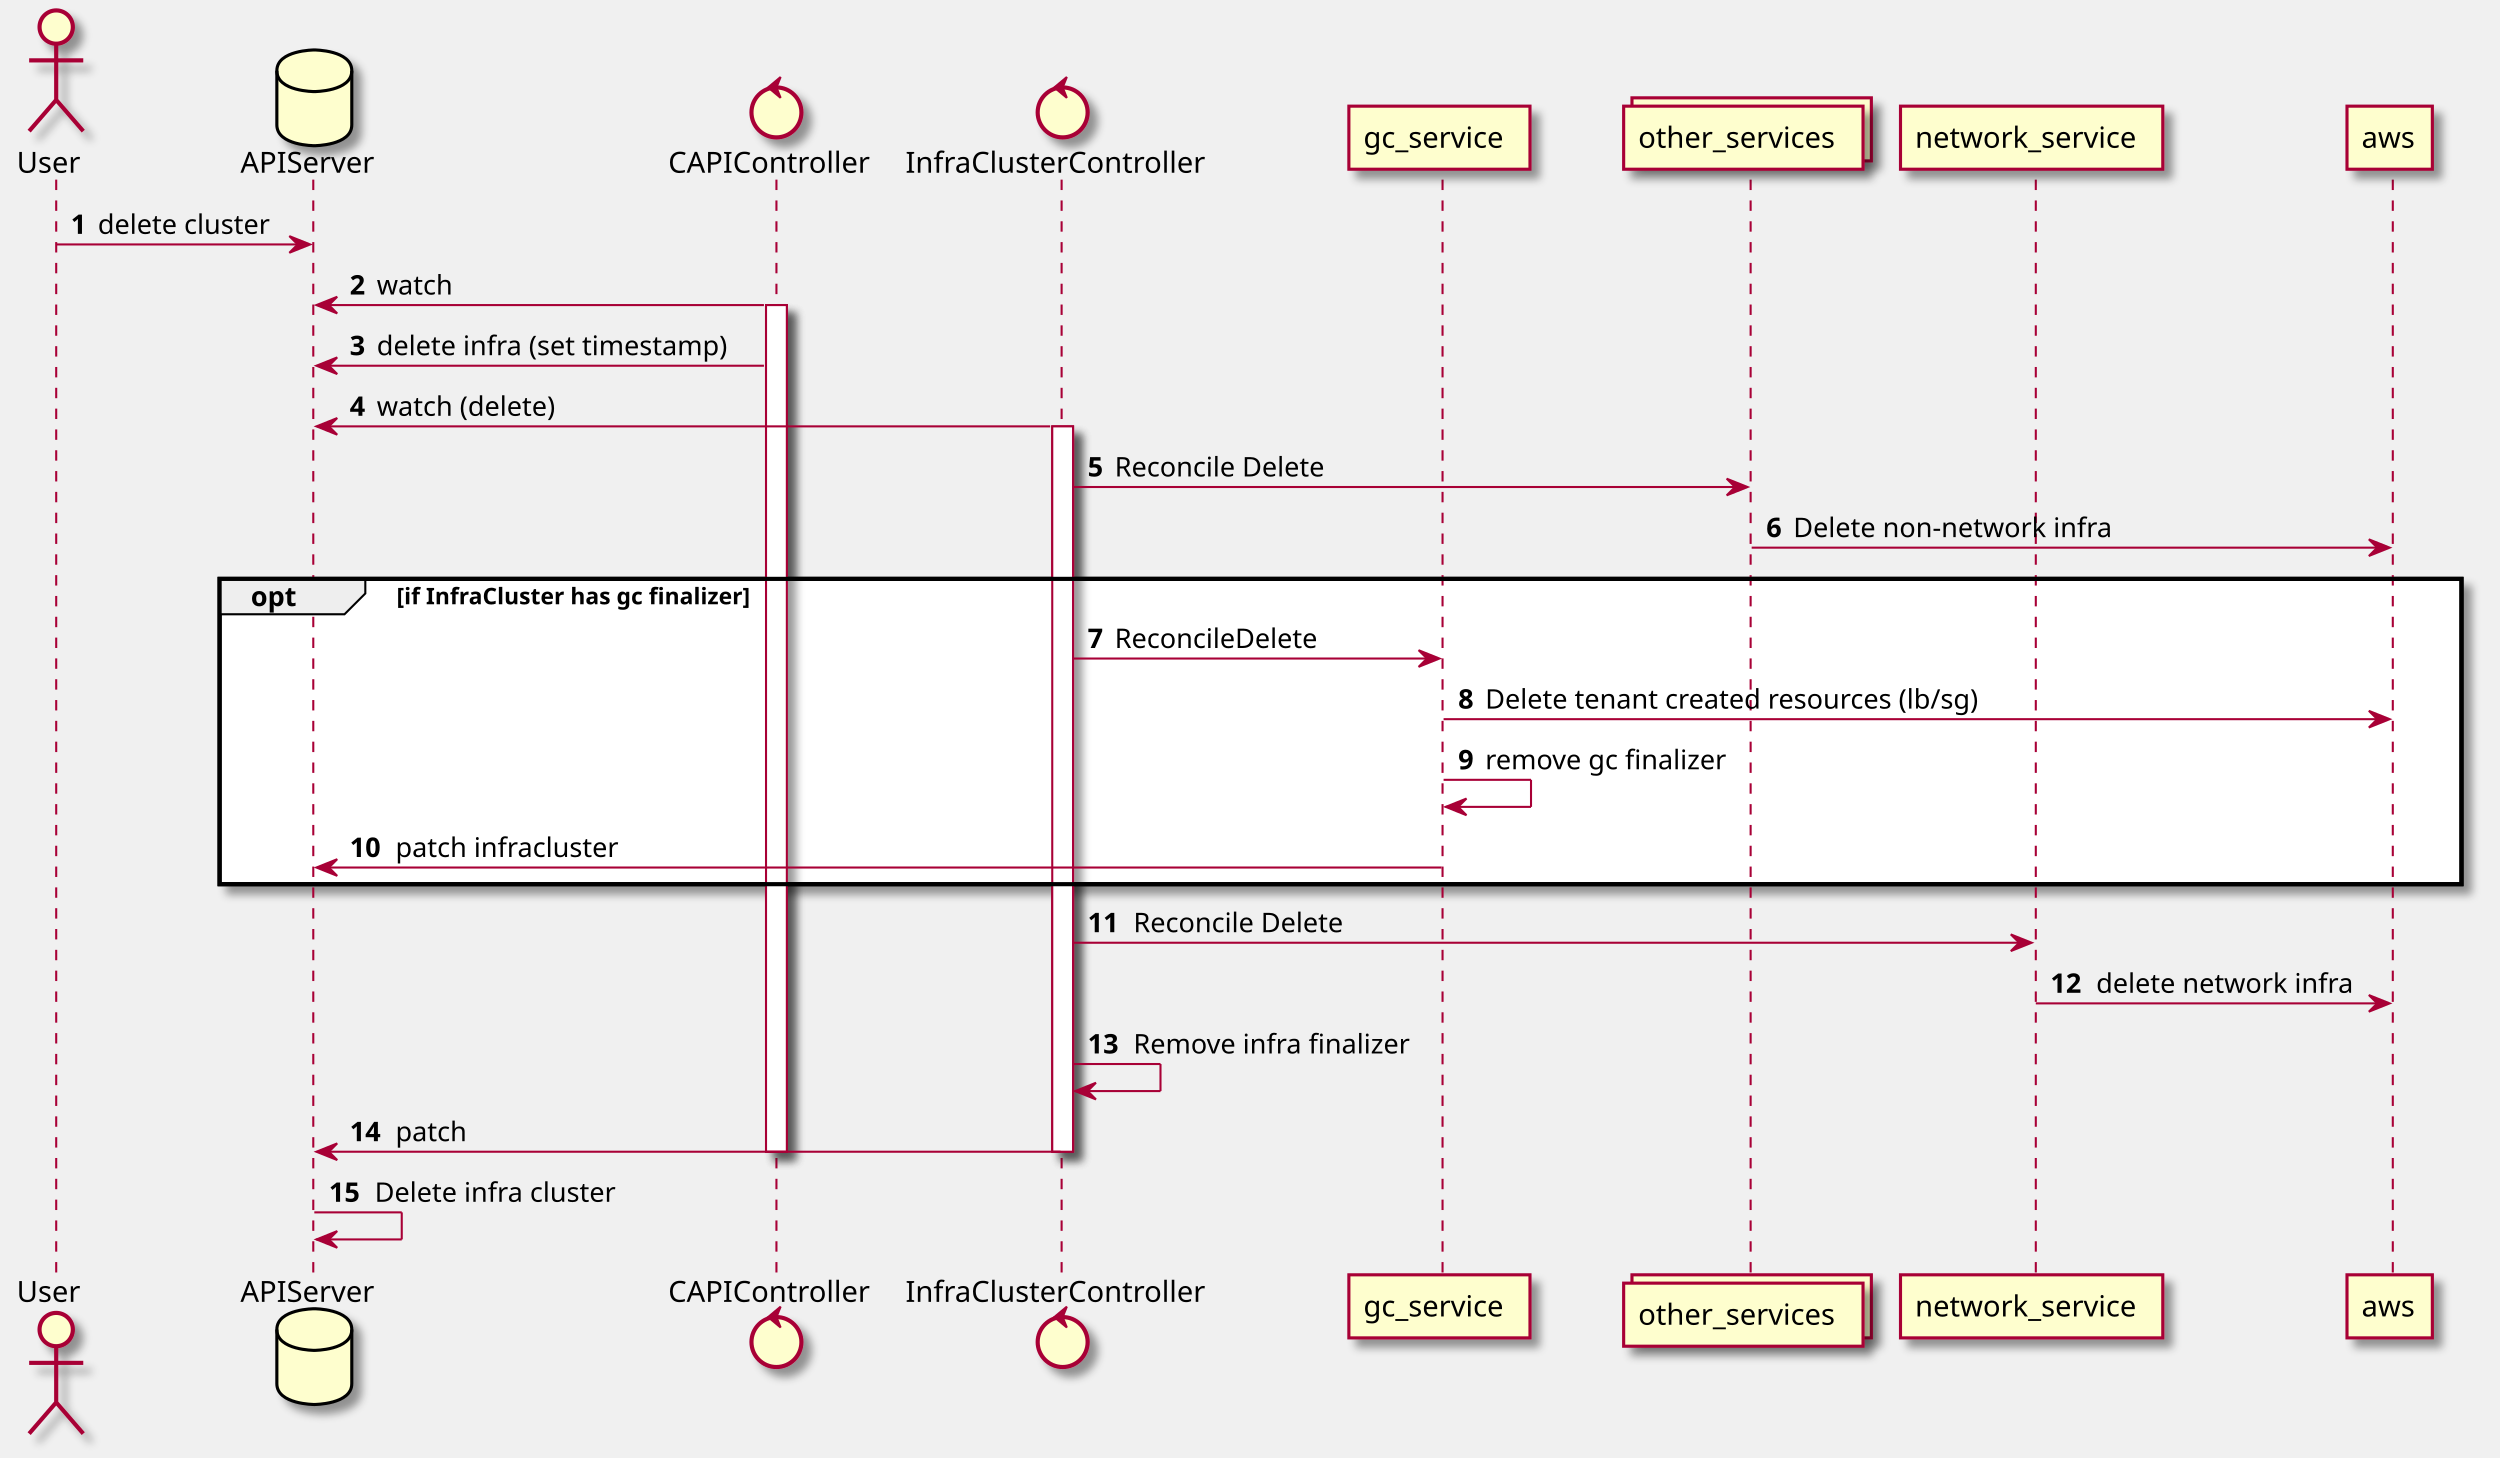
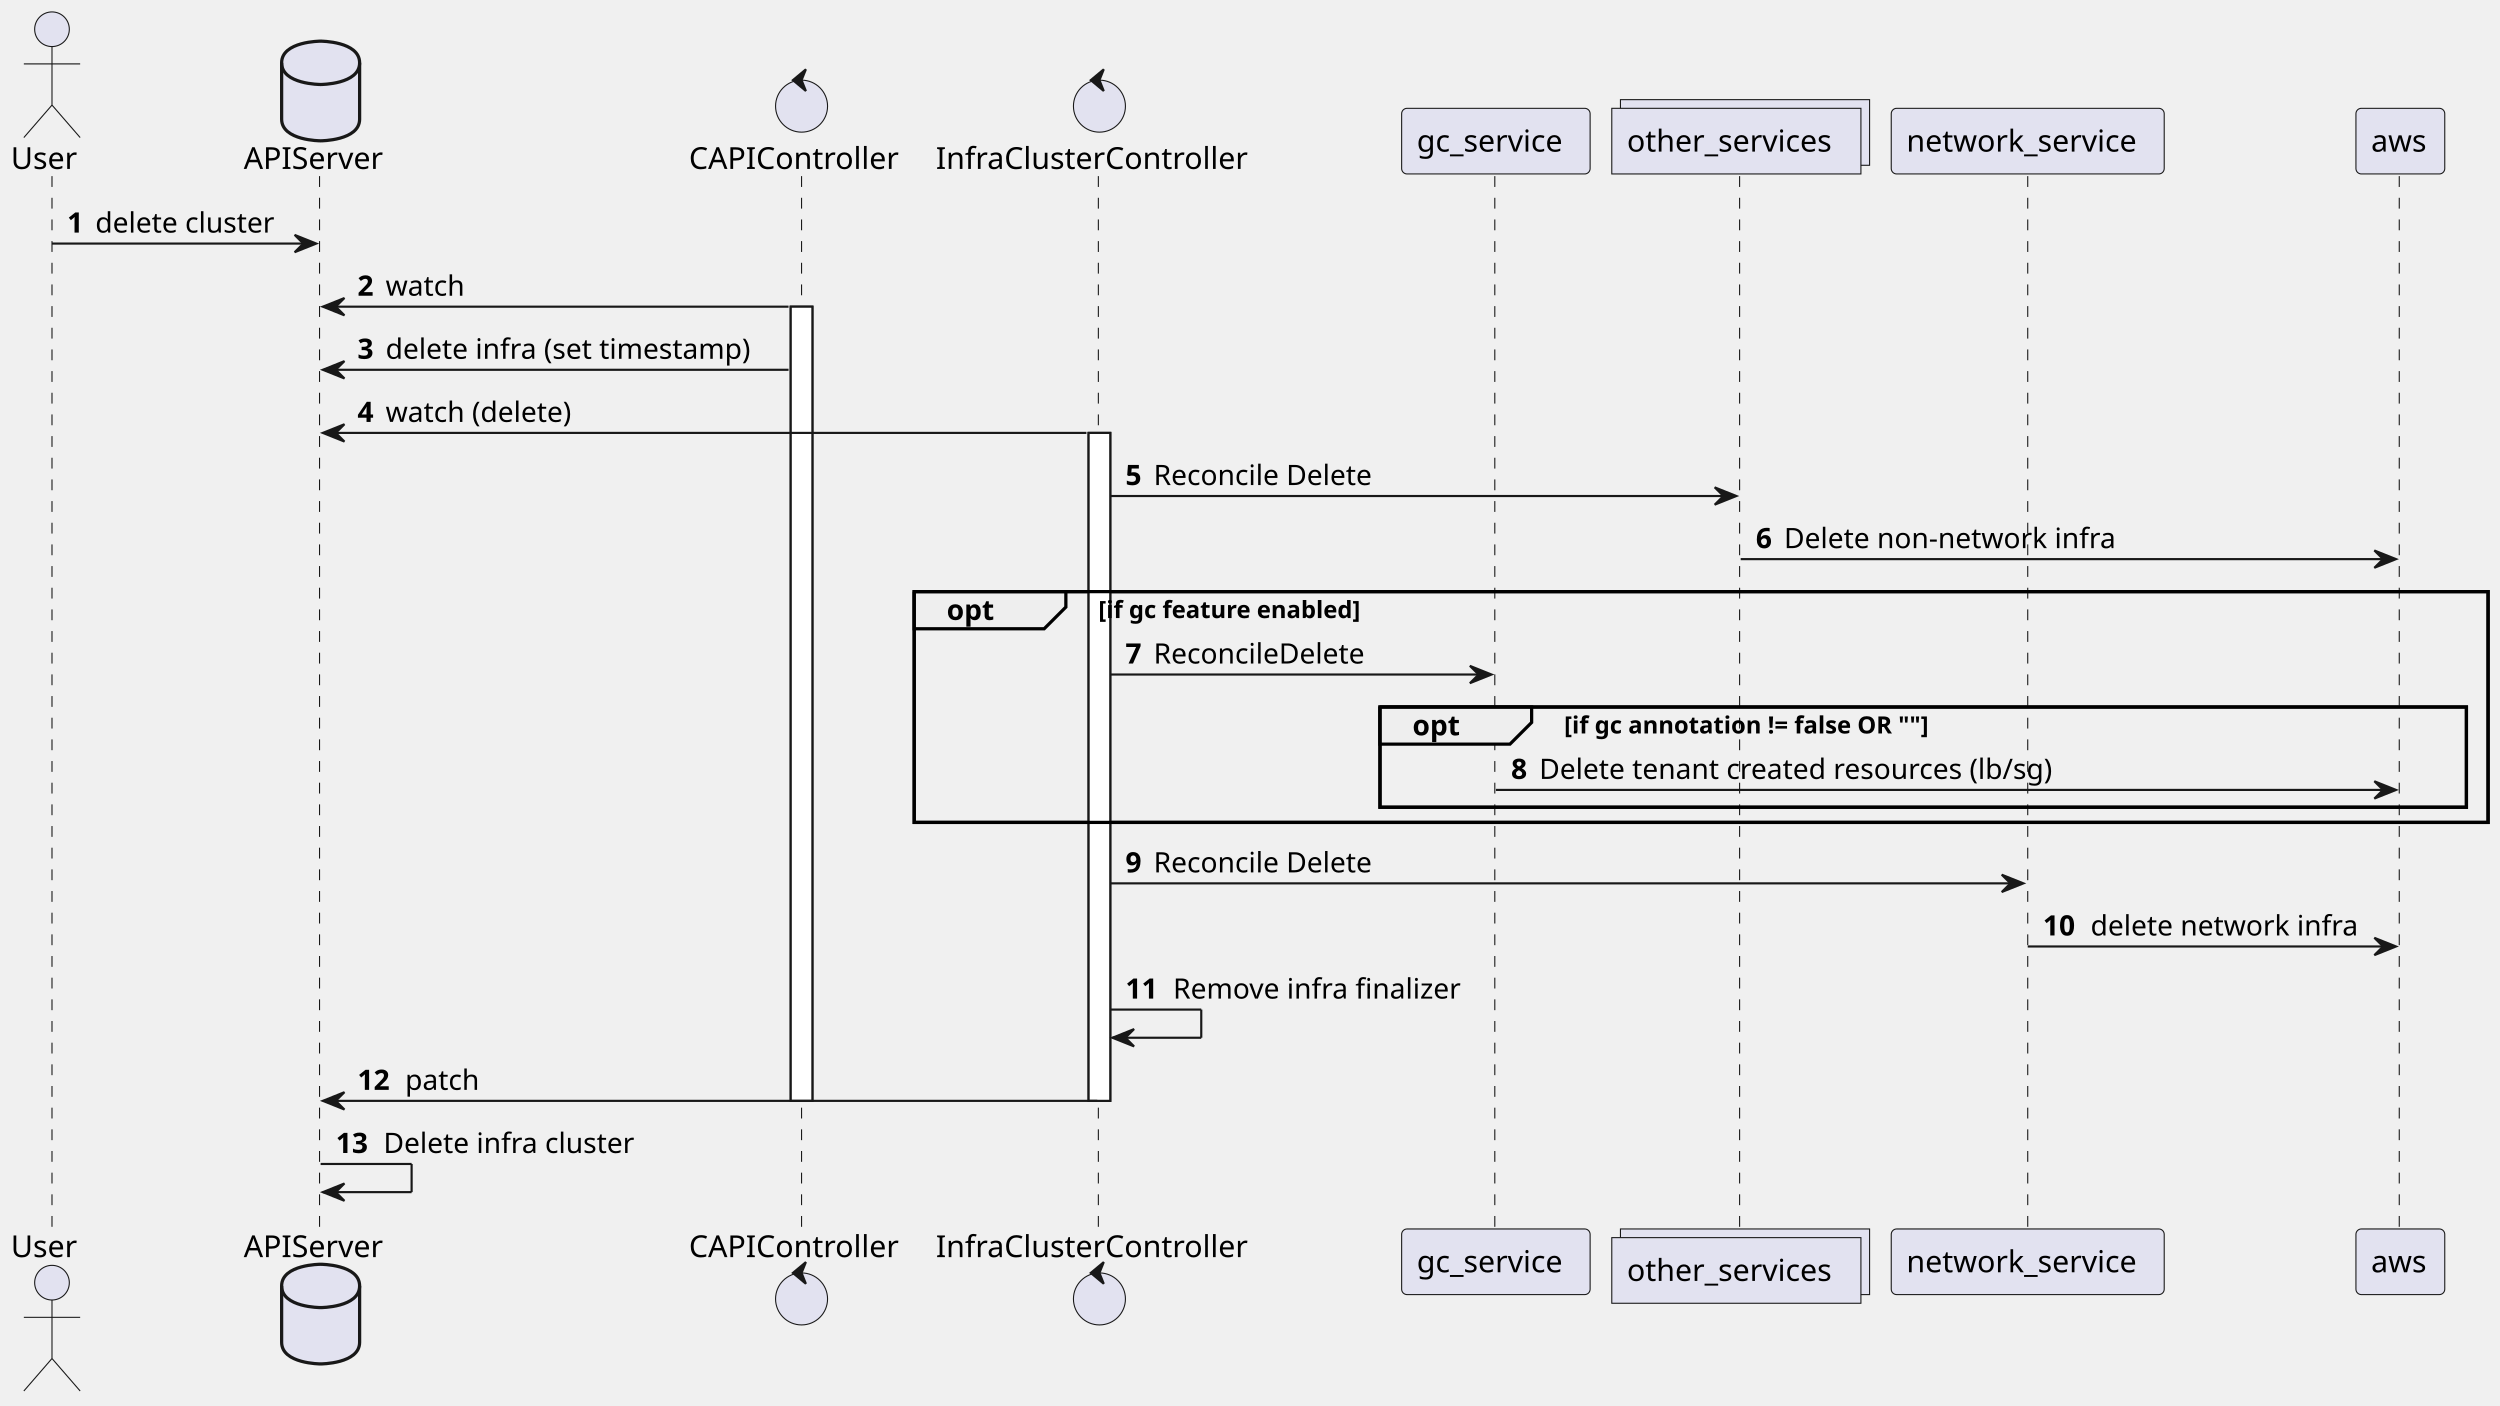
- <svg xmlns="http://www.w3.org/2000/svg" contentScriptType="application/ecmascript" contentStyleType="text/css" height="700px" preserveAspectRatio="none" style="width:1201px;height:700px;" version="1.1" viewBox="0 0 1201 700" width="1201px" zoomAndPan="magnify">
-   <defs>
-     <filter height="300%" id="f1kv79i29jtbag" width="300%" x="-1" y="-1">
-       <feGaussianBlur result="blurOut" stdDeviation="2.0" />
-       <feColorMatrix in="blurOut" result="blurOut2" type="matrix" values="0 0 0 0 0 0 0 0 0 0 0 0 0 0 0 0 0 0 .4 0" />
-       <feOffset dx="4.0" dy="4.0" in="blurOut2" result="blurOut3" />
-       <feBlend in="SourceGraphic" in2="blurOut3" mode="normal" />
-     </filter>
-   </defs>
+ <svg xmlns="http://www.w3.org/2000/svg" contentStyleType="text/css" height="649px" preserveAspectRatio="none" style="width:1154px;height:649px;background:#FFFFFF;" version="1.1" viewBox="0 0 1154 649" width="1154px" zoomAndPan="magnify">
+   <defs />
  <g>
-     <rect fill="#FFFFFF" filter="url(#f1kv79i29jtbag)" height="406.727" style="stroke: #A80036; stroke-width: 1.0;" width="10" x="368" y="146.562" />
-     <rect fill="#FFFFFF" filter="url(#f1kv79i29jtbag)" height="348.461" style="stroke: #A80036; stroke-width: 1.0;" width="10" x="505.5" y="204.828" />
-     <rect fill="#FFFFFF" filter="url(#f1kv79i29jtbag)" height="146.664" style="stroke: #000000; stroke-width: 2.0;" width="1077" x="105.5" y="278.094" />
-     <line style="stroke: #A80036; stroke-width: 1.0; stroke-dasharray: 5.0,5.0;" x1="27" x2="27" y1="86.297" y2="613.422" />
-     <line style="stroke: #A80036; stroke-width: 1.0; stroke-dasharray: 5.0,5.0;" x1="150.5" x2="150.5" y1="86.297" y2="613.422" />
-     <line style="stroke: #A80036; stroke-width: 1.0; stroke-dasharray: 5.0,5.0;" x1="373" x2="373" y1="86.297" y2="613.422" />
-     <line style="stroke: #A80036; stroke-width: 1.0; stroke-dasharray: 5.0,5.0;" x1="510" x2="510" y1="86.297" y2="613.422" />
-     <line style="stroke: #A80036; stroke-width: 1.0; stroke-dasharray: 5.0,5.0;" x1="693" x2="693" y1="86.297" y2="613.422" />
-     <line style="stroke: #A80036; stroke-width: 1.0; stroke-dasharray: 5.0,5.0;" x1="841" x2="841" y1="86.297" y2="613.422" />
-     <line style="stroke: #A80036; stroke-width: 1.0; stroke-dasharray: 5.0,5.0;" x1="978" x2="978" y1="86.297" y2="613.422" />
-     <line style="stroke: #A80036; stroke-width: 1.0; stroke-dasharray: 5.0,5.0;" x1="1149.5" x2="1149.5" y1="86.297" y2="613.422" />
-     <text fill="#000000" font-family="sans-serif" font-size="14" lengthAdjust="spacingAndGlyphs" textLength="32" x="8" y="82.995">User</text>
-     <ellipse cx="27" cy="13" fill="#FEFECE" filter="url(#f1kv79i29jtbag)" rx="8" ry="8" style="stroke: #A80036; stroke-width: 2.0;" />
-     <path d="M27,21 L27,48 M14,29 L40,29 M27,48 L14,63 M27,48 L40,63 " fill="none" filter="url(#f1kv79i29jtbag)" style="stroke: #A80036; stroke-width: 2.0;" />
-     <text fill="#000000" font-family="sans-serif" font-size="14" lengthAdjust="spacingAndGlyphs" textLength="32" x="8" y="625.417">User</text>
-     <ellipse cx="27" cy="638.719" fill="#FEFECE" filter="url(#f1kv79i29jtbag)" rx="8" ry="8" style="stroke: #A80036; stroke-width: 2.0;" />
-     <path d="M27,646.719 L27,673.719 M14,654.719 L40,654.719 M27,673.719 L14,688.719 M27,673.719 L40,688.719 " fill="none" filter="url(#f1kv79i29jtbag)" style="stroke: #A80036; stroke-width: 2.0;" />
-     <text fill="#000000" font-family="sans-serif" font-size="14" lengthAdjust="spacingAndGlyphs" textLength="65" x="115.5" y="82.995">APIServer</text>
-     <path d="M133,34 C133,24 151,24 151,24 C151,24 169,24 169,34 L169,60 C169,70 151,70 151,70 C151,70 133,70 133,60 L133,34 " fill="#FEFECE" filter="url(#f1kv79i29jtbag)" style="stroke: #000000; stroke-width: 1.5;" />
-     <path d="M133,34 C133,44 151,44 151,44 C151,44 169,44 169,34 " fill="none" style="stroke: #000000; stroke-width: 1.5;" />
-     <text fill="#000000" font-family="sans-serif" font-size="14" lengthAdjust="spacingAndGlyphs" textLength="65" x="115.5" y="625.417">APIServer</text>
-     <path d="M133,638.719 C133,628.719 151,628.719 151,628.719 C151,628.719 169,628.719 169,638.719 L169,664.719 C169,674.719 151,674.719 151,674.719 C151,674.719 133,674.719 133,664.719 L133,638.719 " fill="#FEFECE" filter="url(#f1kv79i29jtbag)" style="stroke: #000000; stroke-width: 1.5;" />
-     <path d="M133,638.719 C133,648.719 151,648.719 151,648.719 C151,648.719 169,648.719 169,638.719 " fill="none" style="stroke: #000000; stroke-width: 1.5;" />
-     <text fill="#000000" font-family="sans-serif" font-size="14" lengthAdjust="spacingAndGlyphs" textLength="98" x="321" y="82.995">CAPIController</text>
-     <ellipse cx="373" cy="54" fill="#FEFECE" filter="url(#f1kv79i29jtbag)" rx="12" ry="12" style="stroke: #A80036; stroke-width: 2.0;" />
-     <polygon fill="#A80036" points="369,42,375,37,373,42,375,47,369,42" style="stroke: #A80036; stroke-width: 1.0;" />
-     <text fill="#000000" font-family="sans-serif" font-size="14" lengthAdjust="spacingAndGlyphs" textLength="98" x="321" y="625.417">CAPIController</text>
-     <ellipse cx="373" cy="644.719" fill="#FEFECE" filter="url(#f1kv79i29jtbag)" rx="12" ry="12" style="stroke: #A80036; stroke-width: 2.0;" />
-     <polygon fill="#A80036" points="369,632.719,375,627.719,373,632.719,375,637.719,369,632.719" style="stroke: #A80036; stroke-width: 1.0;" />
-     <text fill="#000000" font-family="sans-serif" font-size="14" lengthAdjust="spacingAndGlyphs" textLength="145" x="435" y="82.995">InfraClusterController</text>
-     <ellipse cx="510.5" cy="54" fill="#FEFECE" filter="url(#f1kv79i29jtbag)" rx="12" ry="12" style="stroke: #A80036; stroke-width: 2.0;" />
-     <polygon fill="#A80036" points="506.5,42,512.5,37,510.5,42,512.5,47,506.5,42" style="stroke: #A80036; stroke-width: 1.0;" />
-     <text fill="#000000" font-family="sans-serif" font-size="14" lengthAdjust="spacingAndGlyphs" textLength="145" x="435" y="625.417">InfraClusterController</text>
-     <ellipse cx="510.5" cy="644.719" fill="#FEFECE" filter="url(#f1kv79i29jtbag)" rx="12" ry="12" style="stroke: #A80036; stroke-width: 2.0;" />
-     <polygon fill="#A80036" points="506.5,632.719,512.5,627.719,510.5,632.719,512.5,637.719,506.5,632.719" style="stroke: #A80036; stroke-width: 1.0;" />
-     <rect fill="#FEFECE" filter="url(#f1kv79i29jtbag)" height="30.297" style="stroke: #A80036; stroke-width: 1.5;" width="87" x="648" y="51" />
-     <text fill="#000000" font-family="sans-serif" font-size="14" lengthAdjust="spacingAndGlyphs" textLength="73" x="655" y="70.995">gc_service</text>
-     <rect fill="#FEFECE" filter="url(#f1kv79i29jtbag)" height="30.297" style="stroke: #A80036; stroke-width: 1.5;" width="87" x="648" y="612.422" />
-     <text fill="#000000" font-family="sans-serif" font-size="14" lengthAdjust="spacingAndGlyphs" textLength="73" x="655" y="632.417">gc_service</text>
-     <rect fill="#FEFECE" filter="url(#f1kv79i29jtbag)" height="30.297" style="stroke: #A80036; stroke-width: 1.5;" width="115" x="784" y="47" />
-     <rect fill="#FEFECE" filter="url(#f1kv79i29jtbag)" height="30.297" style="stroke: #A80036; stroke-width: 1.5;" width="115" x="780" y="51" />
-     <text fill="#000000" font-family="sans-serif" font-size="14" lengthAdjust="spacingAndGlyphs" textLength="101" x="787" y="70.995">other_services</text>
-     <rect fill="#FEFECE" filter="url(#f1kv79i29jtbag)" height="30.297" style="stroke: #A80036; stroke-width: 1.5;" width="115" x="784" y="612.422" />
-     <rect fill="#FEFECE" filter="url(#f1kv79i29jtbag)" height="30.297" style="stroke: #A80036; stroke-width: 1.5;" width="115" x="780" y="616.422" />
-     <text fill="#000000" font-family="sans-serif" font-size="14" lengthAdjust="spacingAndGlyphs" textLength="101" x="787" y="636.417">other_services</text>
-     <rect fill="#FEFECE" filter="url(#f1kv79i29jtbag)" height="30.297" style="stroke: #A80036; stroke-width: 1.5;" width="126" x="913" y="51" />
-     <text fill="#000000" font-family="sans-serif" font-size="14" lengthAdjust="spacingAndGlyphs" textLength="112" x="920" y="70.995">network_service</text>
-     <rect fill="#FEFECE" filter="url(#f1kv79i29jtbag)" height="30.297" style="stroke: #A80036; stroke-width: 1.5;" width="126" x="913" y="612.422" />
-     <text fill="#000000" font-family="sans-serif" font-size="14" lengthAdjust="spacingAndGlyphs" textLength="112" x="920" y="632.417">network_service</text>
-     <rect fill="#FEFECE" filter="url(#f1kv79i29jtbag)" height="30.297" style="stroke: #A80036; stroke-width: 1.5;" width="41" x="1127.5" y="51" />
-     <text fill="#000000" font-family="sans-serif" font-size="14" lengthAdjust="spacingAndGlyphs" textLength="27" x="1134.5" y="70.995">aws</text>
-     <rect fill="#FEFECE" filter="url(#f1kv79i29jtbag)" height="30.297" style="stroke: #A80036; stroke-width: 1.5;" width="41" x="1127.5" y="612.422" />
-     <text fill="#000000" font-family="sans-serif" font-size="14" lengthAdjust="spacingAndGlyphs" textLength="27" x="1134.5" y="632.417">aws</text>
-     <rect fill="#FFFFFF" filter="url(#f1kv79i29jtbag)" height="406.727" style="stroke: #A80036; stroke-width: 1.0;" width="10" x="368" y="146.562" />
-     <rect fill="#FFFFFF" filter="url(#f1kv79i29jtbag)" height="348.461" style="stroke: #A80036; stroke-width: 1.0;" width="10" x="505.5" y="204.828" />
-     <polygon fill="#A80036" points="139,113.43,149,117.43,139,121.43,143,117.43" style="stroke: #A80036; stroke-width: 1.0;" />
-     <line style="stroke: #A80036; stroke-width: 1.0;" x1="27" x2="145" y1="117.43" y2="117.43" />
-     <text fill="#000000" font-family="sans-serif" font-size="13" font-weight="bold" lengthAdjust="spacingAndGlyphs" textLength="9" x="34" y="112.364">1</text>
-     <text fill="#000000" font-family="sans-serif" font-size="13" lengthAdjust="spacingAndGlyphs" textLength="87" x="47" y="112.364">delete cluster</text>
-     <polygon fill="#A80036" points="162,142.562,152,146.562,162,150.562,158,146.562" style="stroke: #A80036; stroke-width: 1.0;" />
-     <line style="stroke: #A80036; stroke-width: 1.0;" x1="156" x2="367" y1="146.562" y2="146.562" />
-     <text fill="#000000" font-family="sans-serif" font-size="13" font-weight="bold" lengthAdjust="spacingAndGlyphs" textLength="9" x="168" y="141.497">2</text>
-     <text fill="#000000" font-family="sans-serif" font-size="13" lengthAdjust="spacingAndGlyphs" textLength="37" x="181" y="141.497">watch</text>
-     <polygon fill="#A80036" points="162,171.695,152,175.695,162,179.695,158,175.695" style="stroke: #A80036; stroke-width: 1.0;" />
-     <line style="stroke: #A80036; stroke-width: 1.0;" x1="156" x2="367" y1="175.695" y2="175.695" />
-     <text fill="#000000" font-family="sans-serif" font-size="13" font-weight="bold" lengthAdjust="spacingAndGlyphs" textLength="9" x="168" y="170.629">3</text>
-     <text fill="#000000" font-family="sans-serif" font-size="13" lengthAdjust="spacingAndGlyphs" textLength="180" x="181" y="170.629">delete infra (set timestamp)</text>
-     <polygon fill="#A80036" points="162,200.828,152,204.828,162,208.828,158,204.828" style="stroke: #A80036; stroke-width: 1.0;" />
-     <line style="stroke: #A80036; stroke-width: 1.0;" x1="156" x2="504.5" y1="204.828" y2="204.828" />
-     <text fill="#000000" font-family="sans-serif" font-size="13" font-weight="bold" lengthAdjust="spacingAndGlyphs" textLength="9" x="168" y="199.762">4</text>
-     <text fill="#000000" font-family="sans-serif" font-size="13" lengthAdjust="spacingAndGlyphs" textLength="91" x="181" y="199.762">watch (delete)</text>
-     <polygon fill="#A80036" points="829.5,229.961,839.5,233.961,829.5,237.961,833.5,233.961" style="stroke: #A80036; stroke-width: 1.0;" />
-     <line style="stroke: #A80036; stroke-width: 1.0;" x1="515.5" x2="835.5" y1="233.961" y2="233.961" />
-     <text fill="#000000" font-family="sans-serif" font-size="13" font-weight="bold" lengthAdjust="spacingAndGlyphs" textLength="9" x="522.5" y="228.895">5</text>
-     <text fill="#000000" font-family="sans-serif" font-size="13" lengthAdjust="spacingAndGlyphs" textLength="106" x="535.5" y="228.895">Reconcile Delete</text>
-     <polygon fill="#A80036" points="1138,259.094,1148,263.094,1138,267.094,1142,263.094" style="stroke: #A80036; stroke-width: 1.0;" />
-     <line style="stroke: #A80036; stroke-width: 1.0;" x1="841.5" x2="1144" y1="263.094" y2="263.094" />
-     <text fill="#000000" font-family="sans-serif" font-size="13" font-weight="bold" lengthAdjust="spacingAndGlyphs" textLength="9" x="848.5" y="258.028">6</text>
-     <text fill="#000000" font-family="sans-serif" font-size="13" lengthAdjust="spacingAndGlyphs" textLength="157" x="861.5" y="258.028">Delete non-network infra</text>
-     <path d="M105.5,278.094 L175.5,278.094 L175.5,285.094 L165.5,295.094 L105.5,295.094 L105.5,278.094 " fill="#EEEEEE" style="stroke: #000000; stroke-width: 1.0;" />
-     <rect fill="none" height="146.664" style="stroke: #000000; stroke-width: 2.0;" width="1077" x="105.5" y="278.094" />
-     <text fill="#000000" font-family="sans-serif" font-size="13" font-weight="bold" lengthAdjust="spacingAndGlyphs" textLength="25" x="120.5" y="291.161">opt</text>
-     <text fill="#000000" font-family="sans-serif" font-size="11" font-weight="bold" lengthAdjust="spacingAndGlyphs" textLength="202" x="190.5" y="290.304">[if InfraCluster has gc finalizer]</text>
-     <polygon fill="#A80036" points="681.5,312.359,691.5,316.359,681.5,320.359,685.5,316.359" style="stroke: #A80036; stroke-width: 1.0;" />
-     <line style="stroke: #A80036; stroke-width: 1.0;" x1="515.5" x2="687.5" y1="316.359" y2="316.359" />
-     <text fill="#000000" font-family="sans-serif" font-size="13" font-weight="bold" lengthAdjust="spacingAndGlyphs" textLength="9" x="522.5" y="311.293">7</text>
-     <text fill="#000000" font-family="sans-serif" font-size="13" lengthAdjust="spacingAndGlyphs" textLength="102" x="535.5" y="311.293">ReconcileDelete</text>
-     <polygon fill="#A80036" points="1138,341.492,1148,345.492,1138,349.492,1142,345.492" style="stroke: #A80036; stroke-width: 1.0;" />
-     <line style="stroke: #A80036; stroke-width: 1.0;" x1="693.5" x2="1144" y1="345.492" y2="345.492" />
-     <text fill="#000000" font-family="sans-serif" font-size="13" font-weight="bold" lengthAdjust="spacingAndGlyphs" textLength="9" x="700.5" y="340.426">8</text>
-     <text fill="#000000" font-family="sans-serif" font-size="13" lengthAdjust="spacingAndGlyphs" textLength="252" x="713.5" y="340.426">Delete tenant created resources (lb/sg)</text>
-     <line style="stroke: #A80036; stroke-width: 1.0;" x1="693.5" x2="735.5" y1="374.625" y2="374.625" />
-     <line style="stroke: #A80036; stroke-width: 1.0;" x1="735.5" x2="735.5" y1="374.625" y2="387.625" />
-     <line style="stroke: #A80036; stroke-width: 1.0;" x1="694.5" x2="735.5" y1="387.625" y2="387.625" />
-     <polygon fill="#A80036" points="704.5,383.625,694.5,387.625,704.5,391.625,700.5,387.625" style="stroke: #A80036; stroke-width: 1.0;" />
-     <text fill="#000000" font-family="sans-serif" font-size="13" font-weight="bold" lengthAdjust="spacingAndGlyphs" textLength="9" x="700.5" y="369.559">9</text>
-     <text fill="#000000" font-family="sans-serif" font-size="13" lengthAdjust="spacingAndGlyphs" textLength="121" x="713.5" y="369.559">remove gc finalizer</text>
-     <polygon fill="#A80036" points="162,412.758,152,416.758,162,420.758,158,416.758" style="stroke: #A80036; stroke-width: 1.0;" />
-     <line style="stroke: #A80036; stroke-width: 1.0;" x1="156" x2="692.5" y1="416.758" y2="416.758" />
-     <text fill="#000000" font-family="sans-serif" font-size="13" font-weight="bold" lengthAdjust="spacingAndGlyphs" textLength="18" x="168" y="411.692">10</text>
-     <text fill="#000000" font-family="sans-serif" font-size="13" lengthAdjust="spacingAndGlyphs" textLength="111" x="190" y="411.692">patch infracluster</text>
-     <polygon fill="#A80036" points="966,448.891,976,452.891,966,456.891,970,452.891" style="stroke: #A80036; stroke-width: 1.0;" />
-     <line style="stroke: #A80036; stroke-width: 1.0;" x1="515.5" x2="972" y1="452.891" y2="452.891" />
-     <text fill="#000000" font-family="sans-serif" font-size="13" font-weight="bold" lengthAdjust="spacingAndGlyphs" textLength="18" x="522.5" y="447.825">11</text>
-     <text fill="#000000" font-family="sans-serif" font-size="13" lengthAdjust="spacingAndGlyphs" textLength="106" x="544.5" y="447.825">Reconcile Delete</text>
-     <polygon fill="#A80036" points="1138,478.023,1148,482.023,1138,486.023,1142,482.023" style="stroke: #A80036; stroke-width: 1.0;" />
-     <line style="stroke: #A80036; stroke-width: 1.0;" x1="978" x2="1144" y1="482.023" y2="482.023" />
-     <text fill="#000000" font-family="sans-serif" font-size="13" font-weight="bold" lengthAdjust="spacingAndGlyphs" textLength="18" x="985" y="476.957">12</text>
-     <text fill="#000000" font-family="sans-serif" font-size="13" lengthAdjust="spacingAndGlyphs" textLength="126" x="1007" y="476.957">delete network infra</text>
-     <line style="stroke: #A80036; stroke-width: 1.0;" x1="515.5" x2="557.5" y1="511.156" y2="511.156" />
-     <line style="stroke: #A80036; stroke-width: 1.0;" x1="557.5" x2="557.5" y1="511.156" y2="524.156" />
-     <line style="stroke: #A80036; stroke-width: 1.0;" x1="516.5" x2="557.5" y1="524.156" y2="524.156" />
-     <polygon fill="#A80036" points="526.5,520.156,516.5,524.156,526.5,528.156,522.5,524.156" style="stroke: #A80036; stroke-width: 1.0;" />
-     <text fill="#000000" font-family="sans-serif" font-size="13" font-weight="bold" lengthAdjust="spacingAndGlyphs" textLength="18" x="522.5" y="506.09">13</text>
-     <text fill="#000000" font-family="sans-serif" font-size="13" lengthAdjust="spacingAndGlyphs" textLength="137" x="544.5" y="506.09">Remove infra finalizer</text>
-     <polygon fill="#A80036" points="162,549.289,152,553.289,162,557.289,158,553.289" style="stroke: #A80036; stroke-width: 1.0;" />
-     <line style="stroke: #A80036; stroke-width: 1.0;" x1="156" x2="509.5" y1="553.289" y2="553.289" />
-     <text fill="#000000" font-family="sans-serif" font-size="13" font-weight="bold" lengthAdjust="spacingAndGlyphs" textLength="18" x="168" y="548.223">14</text>
-     <text fill="#000000" font-family="sans-serif" font-size="13" lengthAdjust="spacingAndGlyphs" textLength="36" x="190" y="548.223">patch</text>
-     <line style="stroke: #A80036; stroke-width: 1.0;" x1="151" x2="193" y1="582.422" y2="582.422" />
-     <line style="stroke: #A80036; stroke-width: 1.0;" x1="193" x2="193" y1="582.422" y2="595.422" />
-     <line style="stroke: #A80036; stroke-width: 1.0;" x1="152" x2="193" y1="595.422" y2="595.422" />
-     <polygon fill="#A80036" points="162,591.422,152,595.422,162,599.422,158,595.422" style="stroke: #A80036; stroke-width: 1.0;" />
-     <text fill="#000000" font-family="sans-serif" font-size="13" font-weight="bold" lengthAdjust="spacingAndGlyphs" textLength="18" x="158" y="577.356">15</text>
-     <text fill="#000000" font-family="sans-serif" font-size="13" lengthAdjust="spacingAndGlyphs" textLength="121" x="180" y="577.356">Delete infra cluster</text>
+     <rect fill="#FFFFFF" height="366.594" style="stroke:#181818;stroke-width:1.0;" width="10" x="365" y="141.562" />
+     <rect fill="#FFFFFF" height="308.328" style="stroke:#181818;stroke-width:1.0;" width="10" x="502.5" y="199.828" />
+     <rect height="106.531" style="stroke:#000000;stroke-width:1.5;fill:none;" width="726.5" x="422" y="273.094" />
+     <rect height="46.266" style="stroke:#000000;stroke-width:1.5;fill:none;" width="501.5" x="637" y="326.359" />
+     <line style="stroke:#181818;stroke-width:0.5;fill:none;stroke-dasharray:5.0,5.0;" x1="24" x2="24" y1="81.297" y2="568.289" />
+     <line style="stroke:#181818;stroke-width:0.5;fill:none;stroke-dasharray:5.0,5.0;" x1="147.5" x2="147.5" y1="81.297" y2="568.289" />
+     <line style="stroke:#181818;stroke-width:0.5;fill:none;stroke-dasharray:5.0,5.0;" x1="370" x2="370" y1="81.297" y2="568.289" />
+     <line style="stroke:#181818;stroke-width:0.5;fill:none;stroke-dasharray:5.0,5.0;" x1="507" x2="507" y1="81.297" y2="568.289" />
+     <line style="stroke:#181818;stroke-width:0.5;fill:none;stroke-dasharray:5.0,5.0;" x1="690" x2="690" y1="81.297" y2="568.289" />
+     <line style="stroke:#181818;stroke-width:0.5;fill:none;stroke-dasharray:5.0,5.0;" x1="803" x2="803" y1="81.297" y2="568.289" />
+     <line style="stroke:#181818;stroke-width:0.5;fill:none;stroke-dasharray:5.0,5.0;" x1="936" x2="936" y1="81.297" y2="568.289" />
+     <line style="stroke:#181818;stroke-width:0.5;fill:none;stroke-dasharray:5.0,5.0;" x1="1107.5" x2="1107.5" y1="81.297" y2="568.289" />
+     <text fill="#000000" font-family="sans-serif" font-size="14" lengthAdjust="spacing" textLength="32" x="5" y="77.995">User</text>
+     <ellipse cx="24" cy="13.5" fill="#E2E2F0" rx="8" ry="8" style="stroke:#181818;stroke-width:0.5;" />
+     <path d="M24,21.5 L24,48.5 M11,29.5 L37,29.5 M24,48.5 L11,63.5 M24,48.5 L37,63.5 " fill="none" style="stroke:#181818;stroke-width:0.5;" />
+     <text fill="#000000" font-family="sans-serif" font-size="14" lengthAdjust="spacing" textLength="32" x="5" y="580.284">User</text>
+     <ellipse cx="24" cy="592.086" fill="#E2E2F0" rx="8" ry="8" style="stroke:#181818;stroke-width:0.5;" />
+     <path d="M24,600.086 L24,627.086 M11,608.086 L37,608.086 M24,627.086 L11,642.086 M24,627.086 L37,642.086 " fill="none" style="stroke:#181818;stroke-width:0.5;" />
+     <text fill="#000000" font-family="sans-serif" font-size="14" lengthAdjust="spacing" textLength="65" x="112.5" y="77.995">APIServer</text>
+     <path d="M130,29 C130,19 148,19 148,19 C148,19 166,19 166,29 L166,55 C166,65 148,65 148,65 C148,65 130,65 130,55 L130,29 " fill="#E2E2F0" style="stroke:#181818;stroke-width:1.5;" />
+     <path d="M130,29 C130,39 148,39 148,39 C148,39 166,39 166,29 " fill="none" style="stroke:#181818;stroke-width:1.5;" />
+     <text fill="#000000" font-family="sans-serif" font-size="14" lengthAdjust="spacing" textLength="65" x="112.5" y="580.284">APIServer</text>
+     <path d="M130,593.586 C130,583.586 148,583.586 148,583.586 C148,583.586 166,583.586 166,593.586 L166,619.586 C166,629.586 148,629.586 148,629.586 C148,629.586 130,629.586 130,619.586 L130,593.586 " fill="#E2E2F0" style="stroke:#181818;stroke-width:1.5;" />
+     <path d="M130,593.586 C130,603.586 148,603.586 148,603.586 C148,603.586 166,603.586 166,593.586 " fill="none" style="stroke:#181818;stroke-width:1.5;" />
+     <text fill="#000000" font-family="sans-serif" font-size="14" lengthAdjust="spacing" textLength="98" x="318" y="77.995">CAPIController</text>
+     <ellipse cx="370" cy="49" fill="#E2E2F0" rx="12" ry="12" style="stroke:#181818;stroke-width:0.5;" />
+     <polygon fill="#181818" points="366,37,372,32,370,37,372,42,366,37" style="stroke:#181818;stroke-width:1.0;" />
+     <text fill="#000000" font-family="sans-serif" font-size="14" lengthAdjust="spacing" textLength="98" x="318" y="580.284">CAPIController</text>
+     <ellipse cx="370" cy="599.586" fill="#E2E2F0" rx="12" ry="12" style="stroke:#181818;stroke-width:0.5;" />
+     <polygon fill="#181818" points="366,587.586,372,582.586,370,587.586,372,592.586,366,587.586" style="stroke:#181818;stroke-width:1.0;" />
+     <text fill="#000000" font-family="sans-serif" font-size="14" lengthAdjust="spacing" textLength="145" x="432" y="77.995">InfraClusterController</text>
+     <ellipse cx="507.5" cy="49" fill="#E2E2F0" rx="12" ry="12" style="stroke:#181818;stroke-width:0.5;" />
+     <polygon fill="#181818" points="503.5,37,509.5,32,507.5,37,509.5,42,503.5,37" style="stroke:#181818;stroke-width:1.0;" />
+     <text fill="#000000" font-family="sans-serif" font-size="14" lengthAdjust="spacing" textLength="145" x="432" y="580.284">InfraClusterController</text>
+     <ellipse cx="507.5" cy="599.586" fill="#E2E2F0" rx="12" ry="12" style="stroke:#181818;stroke-width:0.5;" />
+     <polygon fill="#181818" points="503.5,587.586,509.5,582.586,507.5,587.586,509.5,592.586,503.5,587.586" style="stroke:#181818;stroke-width:1.0;" />
+     <rect fill="#E2E2F0" height="30.297" rx="2.5" ry="2.5" style="stroke:#181818;stroke-width:0.5;" width="87" x="647" y="50" />
+     <text fill="#000000" font-family="sans-serif" font-size="14" lengthAdjust="spacing" textLength="73" x="654" y="69.995">gc_service</text>
+     <rect fill="#E2E2F0" height="30.297" rx="2.5" ry="2.5" style="stroke:#181818;stroke-width:0.5;" width="87" x="647" y="567.289" />
+     <text fill="#000000" font-family="sans-serif" font-size="14" lengthAdjust="spacing" textLength="73" x="654" y="587.284">gc_service</text>
+     <rect fill="#E2E2F0" height="30.297" style="stroke:#181818;stroke-width:0.5;" width="115" x="748" y="46" />
+     <rect fill="#E2E2F0" height="30.297" style="stroke:#181818;stroke-width:0.5;" width="115" x="744" y="50" />
+     <text fill="#000000" font-family="sans-serif" font-size="14" lengthAdjust="spacing" textLength="101" x="751" y="69.995">other_services</text>
+     <rect fill="#E2E2F0" height="30.297" style="stroke:#181818;stroke-width:0.5;" width="115" x="748" y="567.289" />
+     <rect fill="#E2E2F0" height="30.297" style="stroke:#181818;stroke-width:0.5;" width="115" x="744" y="571.289" />
+     <text fill="#000000" font-family="sans-serif" font-size="14" lengthAdjust="spacing" textLength="101" x="751" y="591.284">other_services</text>
+     <rect fill="#E2E2F0" height="30.297" rx="2.5" ry="2.5" style="stroke:#181818;stroke-width:0.5;" width="126" x="873" y="50" />
+     <text fill="#000000" font-family="sans-serif" font-size="14" lengthAdjust="spacing" textLength="112" x="880" y="69.995">network_service</text>
+     <rect fill="#E2E2F0" height="30.297" rx="2.5" ry="2.5" style="stroke:#181818;stroke-width:0.5;" width="126" x="873" y="567.289" />
+     <text fill="#000000" font-family="sans-serif" font-size="14" lengthAdjust="spacing" textLength="112" x="880" y="587.284">network_service</text>
+     <rect fill="#E2E2F0" height="30.297" rx="2.5" ry="2.5" style="stroke:#181818;stroke-width:0.5;" width="41" x="1087.5" y="50" />
+     <text fill="#000000" font-family="sans-serif" font-size="14" lengthAdjust="spacing" textLength="27" x="1094.5" y="69.995">aws</text>
+     <rect fill="#E2E2F0" height="30.297" rx="2.5" ry="2.5" style="stroke:#181818;stroke-width:0.5;" width="41" x="1087.5" y="567.289" />
+     <text fill="#000000" font-family="sans-serif" font-size="14" lengthAdjust="spacing" textLength="27" x="1094.5" y="587.284">aws</text>
+     <rect fill="#FFFFFF" height="366.594" style="stroke:#181818;stroke-width:1.0;" width="10" x="365" y="141.562" />
+     <rect fill="#FFFFFF" height="308.328" style="stroke:#181818;stroke-width:1.0;" width="10" x="502.5" y="199.828" />
+     <polygon fill="#181818" points="136,108.43,146,112.43,136,116.43,140,112.43" style="stroke:#181818;stroke-width:1.0;" />
+     <line style="stroke:#181818;stroke-width:1.0;" x1="24" x2="142" y1="112.43" y2="112.43" />
+     <text fill="#000000" font-family="sans-serif" font-size="13" font-weight="bold" lengthAdjust="spacing" textLength="9" x="31" y="107.364">1</text>
+     <text fill="#000000" font-family="sans-serif" font-size="13" lengthAdjust="spacing" textLength="87" x="44" y="107.364">delete cluster</text>
+     <polygon fill="#181818" points="159,137.562,149,141.562,159,145.562,155,141.562" style="stroke:#181818;stroke-width:1.0;" />
+     <line style="stroke:#181818;stroke-width:1.0;" x1="153" x2="364" y1="141.562" y2="141.562" />
+     <text fill="#000000" font-family="sans-serif" font-size="13" font-weight="bold" lengthAdjust="spacing" textLength="9" x="165" y="136.497">2</text>
+     <text fill="#000000" font-family="sans-serif" font-size="13" lengthAdjust="spacing" textLength="37" x="178" y="136.497">watch</text>
+     <polygon fill="#181818" points="159,166.695,149,170.695,159,174.695,155,170.695" style="stroke:#181818;stroke-width:1.0;" />
+     <line style="stroke:#181818;stroke-width:1.0;" x1="153" x2="364" y1="170.695" y2="170.695" />
+     <text fill="#000000" font-family="sans-serif" font-size="13" font-weight="bold" lengthAdjust="spacing" textLength="9" x="165" y="165.629">3</text>
+     <text fill="#000000" font-family="sans-serif" font-size="13" lengthAdjust="spacing" textLength="180" x="178" y="165.629">delete infra (set timestamp)</text>
+     <polygon fill="#181818" points="159,195.828,149,199.828,159,203.828,155,199.828" style="stroke:#181818;stroke-width:1.0;" />
+     <line style="stroke:#181818;stroke-width:1.0;" x1="153" x2="501.5" y1="199.828" y2="199.828" />
+     <text fill="#000000" font-family="sans-serif" font-size="13" font-weight="bold" lengthAdjust="spacing" textLength="9" x="165" y="194.762">4</text>
+     <text fill="#000000" font-family="sans-serif" font-size="13" lengthAdjust="spacing" textLength="91" x="178" y="194.762">watch (delete)</text>
+     <polygon fill="#181818" points="791.5,224.961,801.5,228.961,791.5,232.961,795.5,228.961" style="stroke:#181818;stroke-width:1.0;" />
+     <line style="stroke:#181818;stroke-width:1.0;" x1="512.5" x2="797.5" y1="228.961" y2="228.961" />
+     <text fill="#000000" font-family="sans-serif" font-size="13" font-weight="bold" lengthAdjust="spacing" textLength="9" x="519.5" y="223.895">5</text>
+     <text fill="#000000" font-family="sans-serif" font-size="13" lengthAdjust="spacing" textLength="106" x="532.5" y="223.895">Reconcile Delete</text>
+     <polygon fill="#181818" points="1096,254.094,1106,258.094,1096,262.094,1100,258.094" style="stroke:#181818;stroke-width:1.0;" />
+     <line style="stroke:#181818;stroke-width:1.0;" x1="803.5" x2="1102" y1="258.094" y2="258.094" />
+     <text fill="#000000" font-family="sans-serif" font-size="13" font-weight="bold" lengthAdjust="spacing" textLength="9" x="810.5" y="253.028">6</text>
+     <text fill="#000000" font-family="sans-serif" font-size="13" lengthAdjust="spacing" textLength="157" x="823.5" y="253.028">Delete non-network infra</text>
+     <path d="M422,273.094 L492,273.094 L492,280.227 L482,290.227 L422,290.227 L422,273.094 " fill="#EEEEEE" style="stroke:#000000;stroke-width:1.5;" />
+     <rect fill="none" height="106.531" style="stroke:#000000;stroke-width:1.5;" width="726.5" x="422" y="273.094" />
+     <text fill="#000000" font-family="sans-serif" font-size="13" font-weight="bold" lengthAdjust="spacing" textLength="25" x="437" y="286.161">opt</text>
+     <text fill="#000000" font-family="sans-serif" font-size="11" font-weight="bold" lengthAdjust="spacing" textLength="145" x="507" y="285.304">[if gc feature enabled]</text>
+     <polygon fill="#181818" points="678.5,307.359,688.5,311.359,678.5,315.359,682.5,311.359" style="stroke:#181818;stroke-width:1.0;" />
+     <line style="stroke:#181818;stroke-width:1.0;" x1="512.5" x2="684.5" y1="311.359" y2="311.359" />
+     <text fill="#000000" font-family="sans-serif" font-size="13" font-weight="bold" lengthAdjust="spacing" textLength="9" x="519.5" y="306.293">7</text>
+     <text fill="#000000" font-family="sans-serif" font-size="13" lengthAdjust="spacing" textLength="102" x="532.5" y="306.293">ReconcileDelete</text>
+     <path d="M637,326.359 L707,326.359 L707,333.492 L697,343.492 L637,343.492 L637,326.359 " fill="#EEEEEE" style="stroke:#000000;stroke-width:1.5;" />
+     <rect fill="none" height="46.266" style="stroke:#000000;stroke-width:1.5;" width="501.5" x="637" y="326.359" />
+     <text fill="#000000" font-family="sans-serif" font-size="13" font-weight="bold" lengthAdjust="spacing" textLength="25" x="652" y="339.426">opt</text>
+     <text fill="#000000" font-family="sans-serif" font-size="11" font-weight="bold" lengthAdjust="spacing" textLength="204" x="722" y="338.57">[if gc annotation != false OR ""]</text>
+     <polygon fill="#181818" points="1096,360.625,1106,364.625,1096,368.625,1100,364.625" style="stroke:#181818;stroke-width:1.0;" />
+     <line style="stroke:#181818;stroke-width:1.0;" x1="690.5" x2="1102" y1="364.625" y2="364.625" />
+     <text fill="#000000" font-family="sans-serif" font-size="13" font-weight="bold" lengthAdjust="spacing" textLength="9" x="697.5" y="359.559">8</text>
+     <text fill="#000000" font-family="sans-serif" font-size="13" lengthAdjust="spacing" textLength="252" x="710.5" y="359.559">Delete tenant created resources (lb/sg)</text>
+     <polygon fill="#181818" points="924,403.758,934,407.758,924,411.758,928,407.758" style="stroke:#181818;stroke-width:1.0;" />
+     <line style="stroke:#181818;stroke-width:1.0;" x1="512.5" x2="930" y1="407.758" y2="407.758" />
+     <text fill="#000000" font-family="sans-serif" font-size="13" font-weight="bold" lengthAdjust="spacing" textLength="9" x="519.5" y="402.692">9</text>
+     <text fill="#000000" font-family="sans-serif" font-size="13" lengthAdjust="spacing" textLength="106" x="532.5" y="402.692">Reconcile Delete</text>
+     <polygon fill="#181818" points="1096,432.891,1106,436.891,1096,440.891,1100,436.891" style="stroke:#181818;stroke-width:1.0;" />
+     <line style="stroke:#181818;stroke-width:1.0;" x1="936" x2="1102" y1="436.891" y2="436.891" />
+     <text fill="#000000" font-family="sans-serif" font-size="13" font-weight="bold" lengthAdjust="spacing" textLength="18" x="943" y="431.825">10</text>
+     <text fill="#000000" font-family="sans-serif" font-size="13" lengthAdjust="spacing" textLength="126" x="965" y="431.825">delete network infra</text>
+     <line style="stroke:#181818;stroke-width:1.0;" x1="512.5" x2="554.5" y1="466.023" y2="466.023" />
+     <line style="stroke:#181818;stroke-width:1.0;" x1="554.5" x2="554.5" y1="466.023" y2="479.023" />
+     <line style="stroke:#181818;stroke-width:1.0;" x1="513.5" x2="554.5" y1="479.023" y2="479.023" />
+     <polygon fill="#181818" points="523.5,475.023,513.5,479.023,523.5,483.023,519.5,479.023" style="stroke:#181818;stroke-width:1.0;" />
+     <text fill="#000000" font-family="sans-serif" font-size="13" font-weight="bold" lengthAdjust="spacing" textLength="18" x="519.5" y="460.957">11</text>
+     <text fill="#000000" font-family="sans-serif" font-size="13" lengthAdjust="spacing" textLength="137" x="541.5" y="460.957">Remove infra finalizer</text>
+     <polygon fill="#181818" points="159,504.156,149,508.156,159,512.156,155,508.156" style="stroke:#181818;stroke-width:1.0;" />
+     <line style="stroke:#181818;stroke-width:1.0;" x1="153" x2="506.5" y1="508.156" y2="508.156" />
+     <text fill="#000000" font-family="sans-serif" font-size="13" font-weight="bold" lengthAdjust="spacing" textLength="18" x="165" y="503.09">12</text>
+     <text fill="#000000" font-family="sans-serif" font-size="13" lengthAdjust="spacing" textLength="36" x="187" y="503.09">patch</text>
+     <line style="stroke:#181818;stroke-width:1.0;" x1="148" x2="190" y1="537.289" y2="537.289" />
+     <line style="stroke:#181818;stroke-width:1.0;" x1="190" x2="190" y1="537.289" y2="550.289" />
+     <line style="stroke:#181818;stroke-width:1.0;" x1="149" x2="190" y1="550.289" y2="550.289" />
+     <polygon fill="#181818" points="159,546.289,149,550.289,159,554.289,155,550.289" style="stroke:#181818;stroke-width:1.0;" />
+     <text fill="#000000" font-family="sans-serif" font-size="13" font-weight="bold" lengthAdjust="spacing" textLength="18" x="155" y="532.223">13</text>
+     <text fill="#000000" font-family="sans-serif" font-size="13" lengthAdjust="spacing" textLength="121" x="177" y="532.223">Delete infra cluster</text>
  </g>
</svg>
